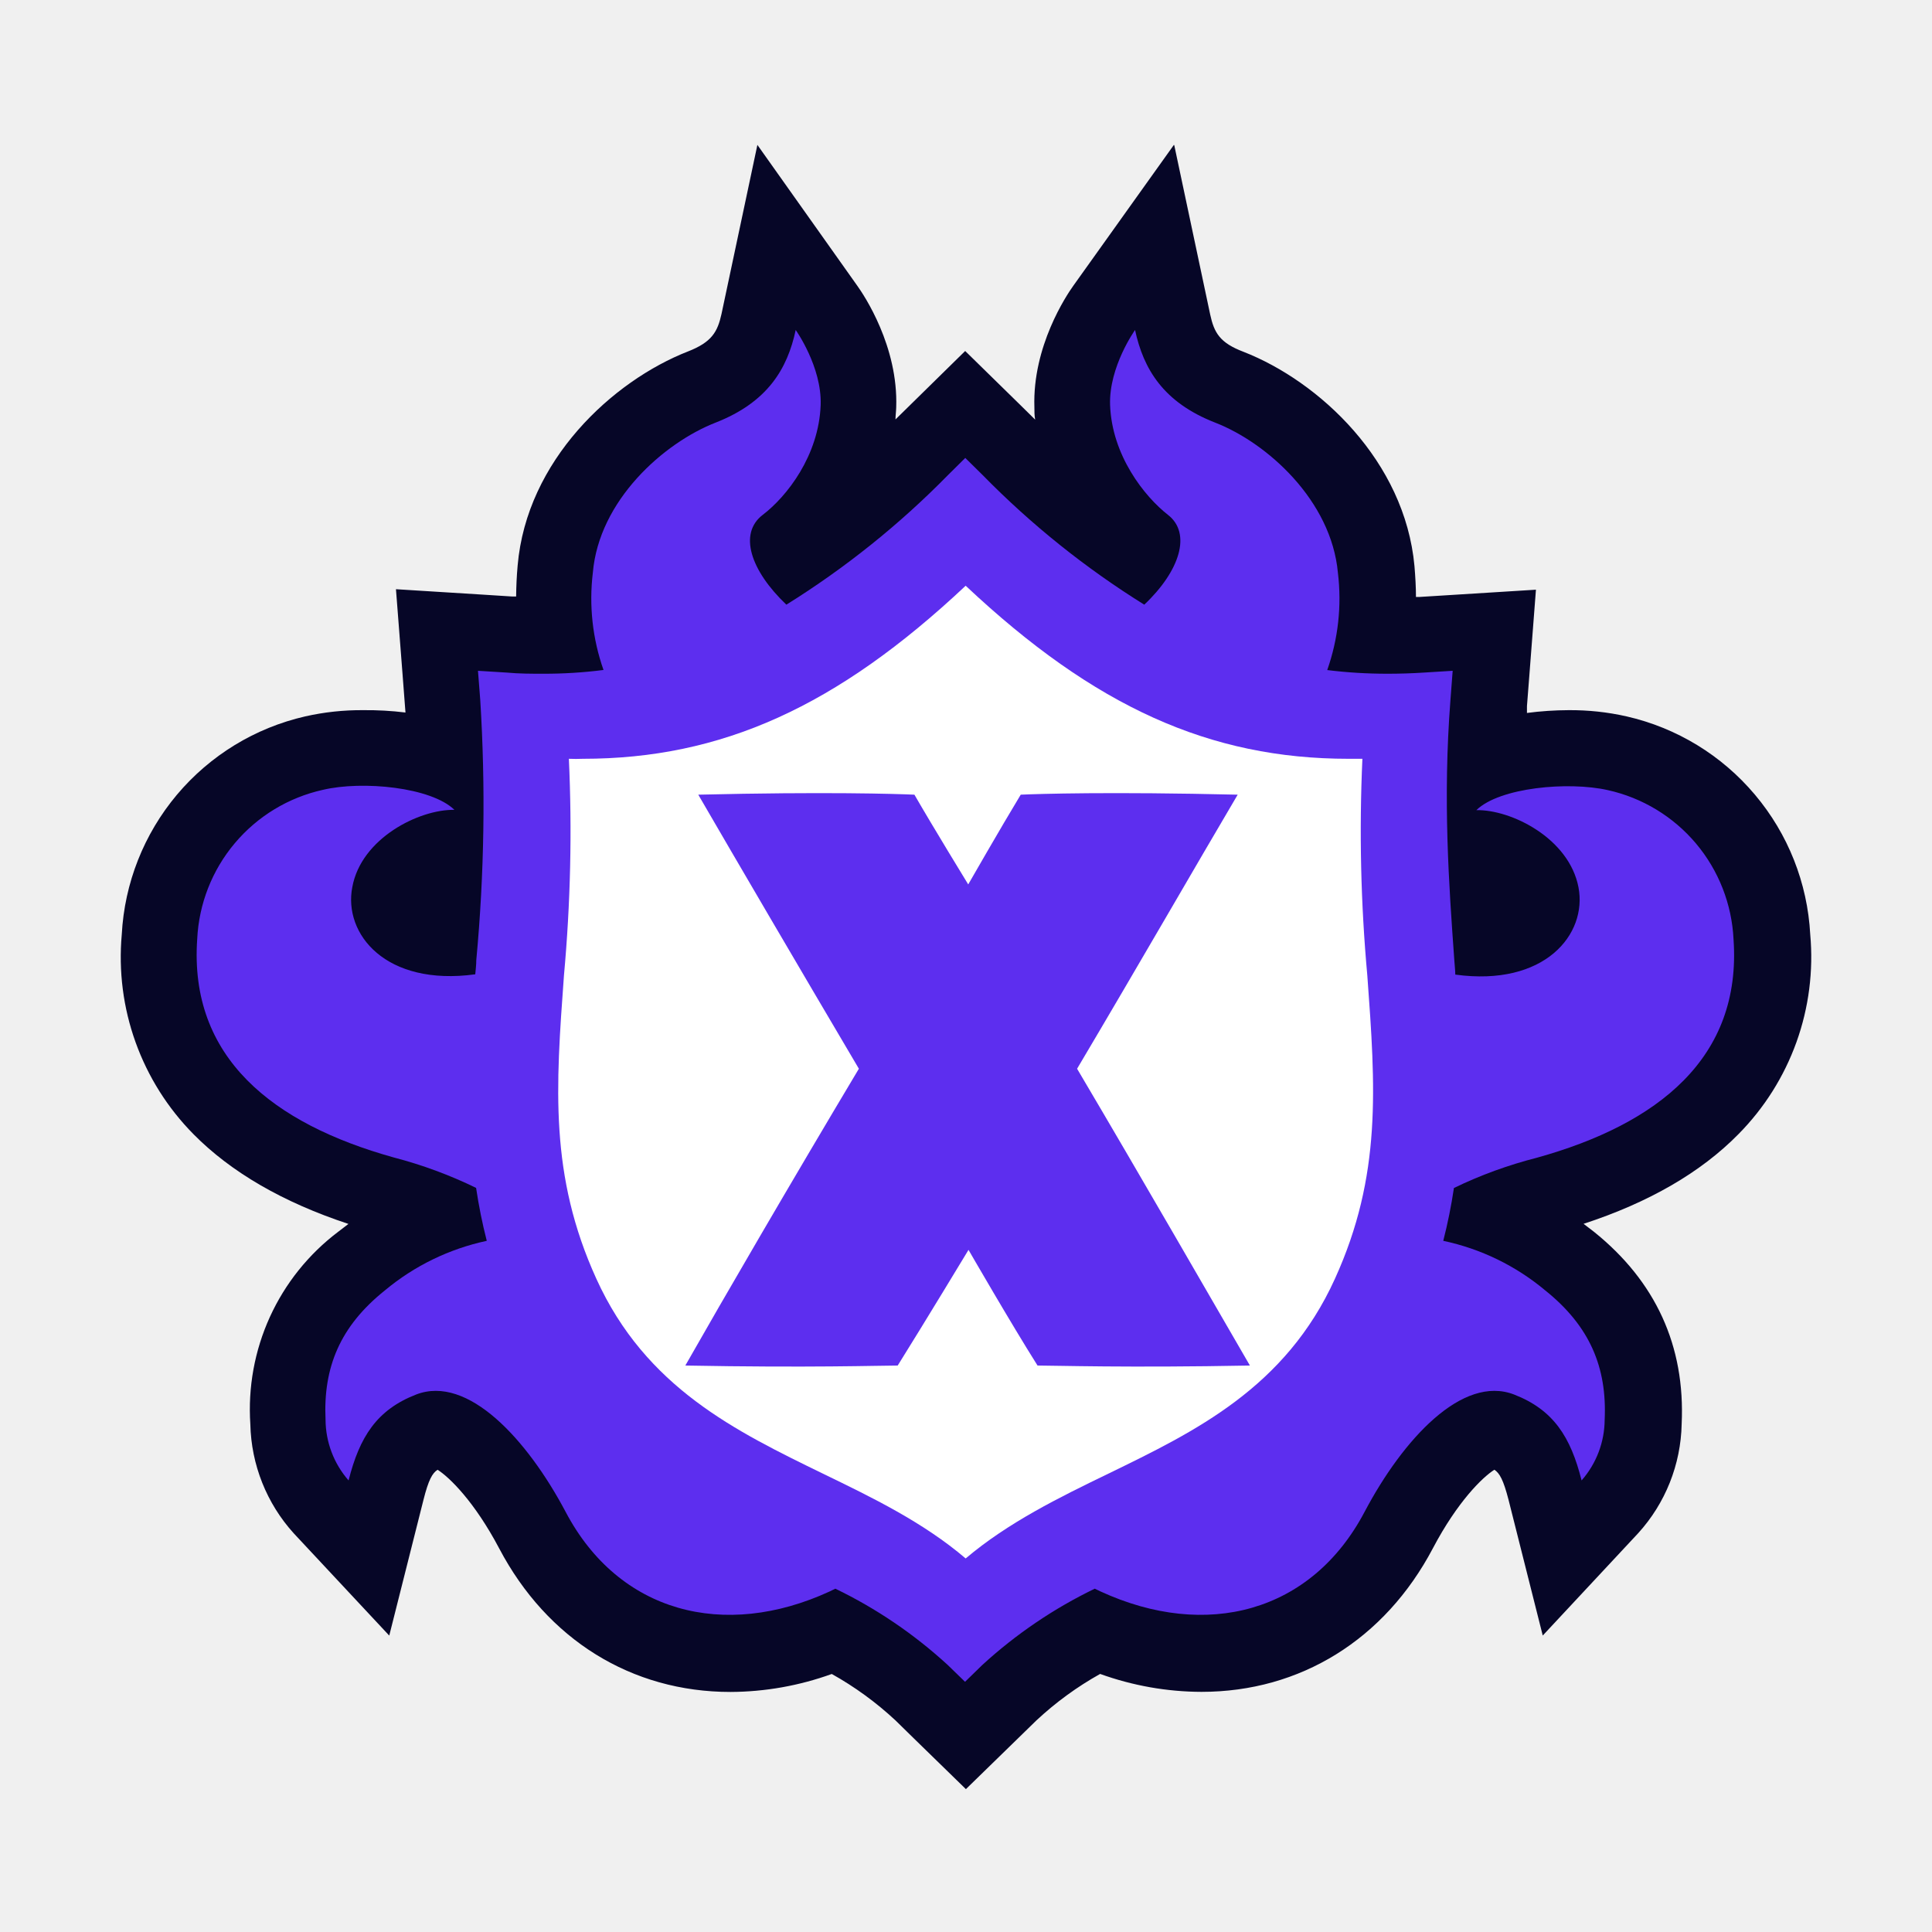
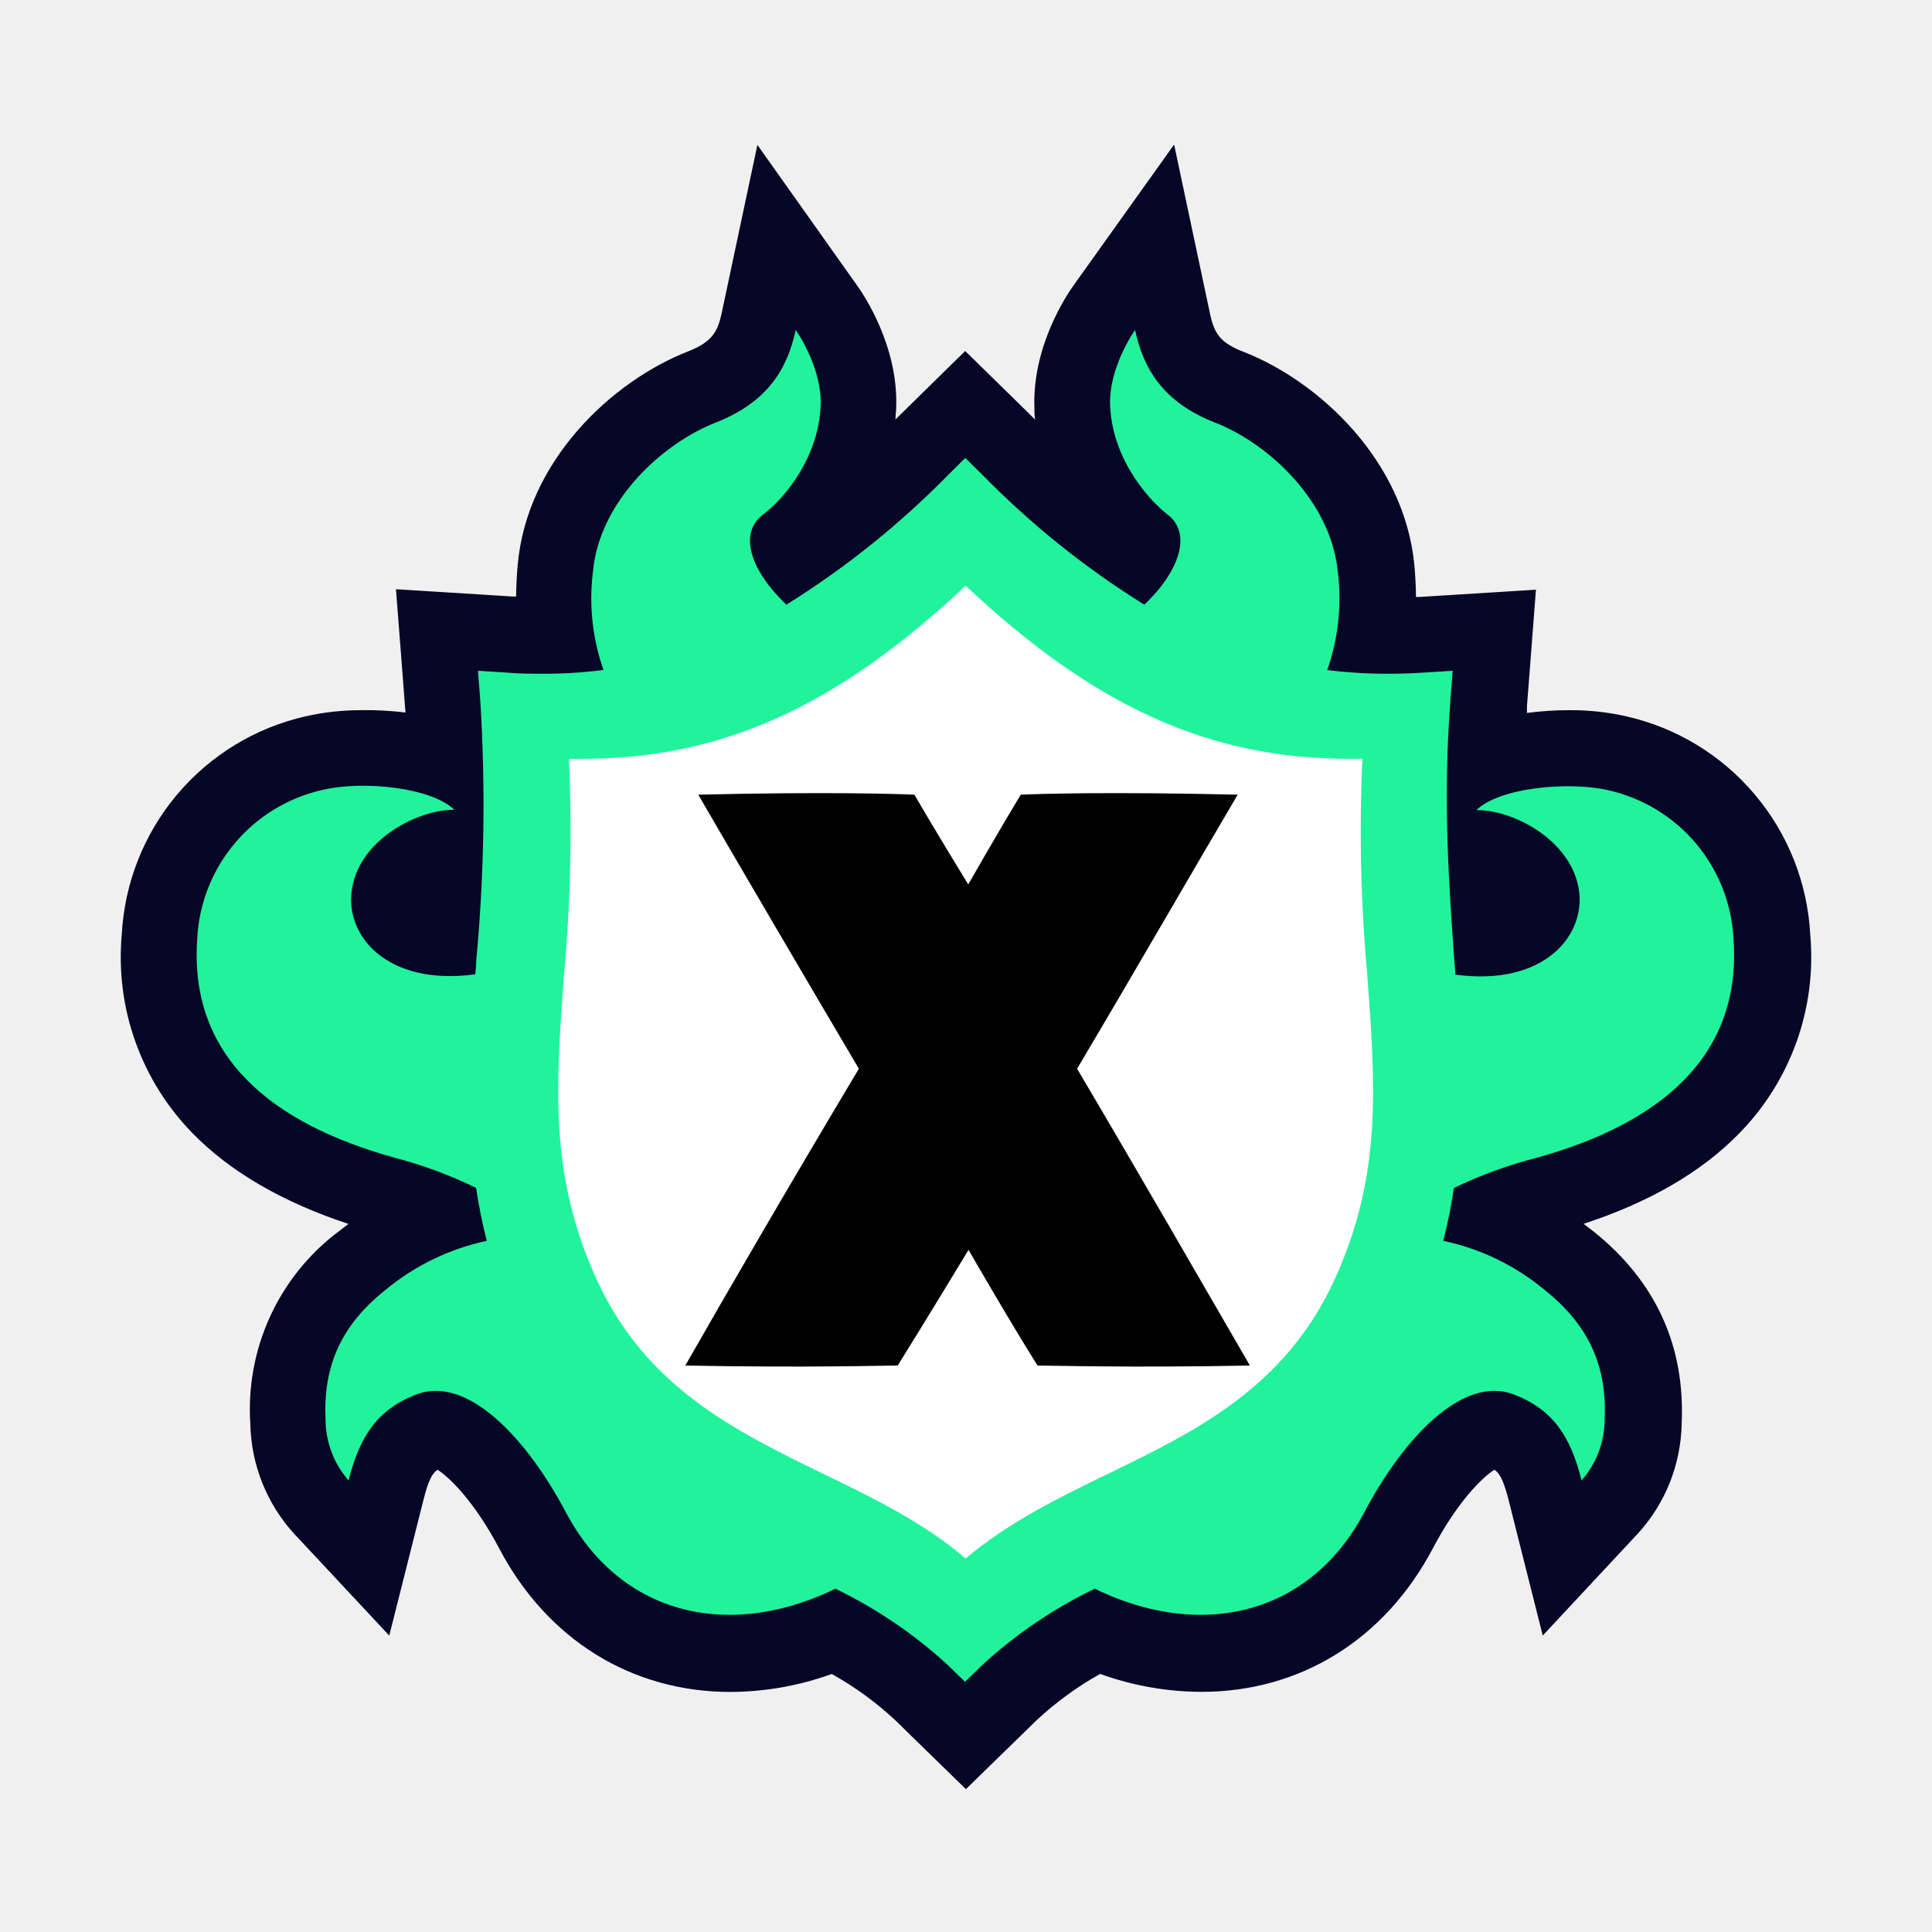
<svg xmlns="http://www.w3.org/2000/svg" width="40" height="40" viewBox="0 0 40 40" fill="none">
  <path d="M19.082 35.041C18.541 34.54 17.934 34.114 17.279 33.776C16.594 34.067 15.86 34.221 15.116 34.228C13.372 34.228 11.88 33.299 11.029 31.675C10.307 30.308 9.482 29.591 9.042 29.591C8.999 29.591 8.957 29.598 8.917 29.613C8.471 29.786 8.207 30.026 7.999 30.848L7.646 32.255L6.658 31.194C6.223 30.711 5.979 30.087 5.969 29.437C5.906 28.069 6.404 26.979 7.492 26.108C7.994 25.698 8.559 25.371 9.164 25.14V25.14C8.77 24.977 8.366 24.84 7.955 24.729C3.888 23.598 3.186 21.2 3.311 19.394C3.357 18.499 3.695 17.643 4.272 16.957C4.849 16.27 5.634 15.791 6.508 15.591C6.841 15.518 7.182 15.482 7.524 15.486C8.102 15.482 8.677 15.576 9.224 15.762C9.212 15.368 9.192 14.967 9.16 14.553L9.045 13.044L10.546 13.139C10.788 13.154 11.026 13.162 11.252 13.162H11.514C11.455 12.707 11.448 12.248 11.494 11.792C11.653 10.031 13.145 8.56 14.533 8.018C15.337 7.704 15.584 7.252 15.709 6.673L16.08 4.923L17.121 6.379C17.191 6.478 17.817 7.384 17.782 8.423C17.747 8.969 17.601 9.503 17.351 9.99C17.101 10.478 16.753 10.909 16.329 11.255C16.355 11.342 16.392 11.425 16.441 11.501C17.385 10.848 18.267 10.11 19.075 9.294L19.991 8.389L20.907 9.294C21.715 10.11 22.598 10.849 23.543 11.503C23.592 11.426 23.63 11.343 23.656 11.255C23.002 10.724 22.246 9.682 22.203 8.423C22.168 7.392 22.794 6.485 22.864 6.379L23.905 4.923L24.276 6.673C24.401 7.252 24.648 7.704 25.452 8.018C26.84 8.56 28.33 10.031 28.491 11.792C28.537 12.248 28.53 12.707 28.471 13.162H28.727C28.956 13.162 29.194 13.162 29.437 13.139L30.938 13.044L30.821 14.553C30.789 14.967 30.768 15.37 30.758 15.762C31.306 15.575 31.882 15.482 32.461 15.486C32.803 15.482 33.144 15.518 33.477 15.591C34.353 15.79 35.14 16.269 35.718 16.955C36.297 17.641 36.636 18.498 36.684 19.394C36.81 21.203 36.108 23.598 32.04 24.729C31.628 24.84 31.224 24.977 30.83 25.14C31.436 25.371 32 25.698 32.502 26.108C33.591 26.979 34.089 28.069 34.025 29.437C34.015 30.086 33.771 30.711 33.336 31.194L32.348 32.253L31.995 30.848C31.787 30.024 31.523 29.786 31.077 29.613C31.038 29.598 30.995 29.591 30.953 29.591C30.513 29.591 29.688 30.308 28.965 31.675C28.109 33.297 26.617 34.228 24.878 34.228C24.135 34.221 23.4 34.068 22.716 33.776C22.059 34.114 21.452 34.539 20.91 35.041L20 35.927L19.082 35.041ZM30.771 17.579C30.793 18.222 30.834 18.833 30.875 19.416C31.215 19.41 31.538 19.269 31.774 19.024C31.834 18.956 31.878 18.875 31.902 18.788C31.926 18.7 31.93 18.608 31.913 18.519C31.817 18.012 31.189 17.665 30.771 17.581V17.579ZM9.211 17.579C8.787 17.665 8.168 18.012 8.072 18.517C8.055 18.607 8.059 18.698 8.083 18.786C8.108 18.873 8.151 18.954 8.211 19.023C8.328 19.144 8.467 19.241 8.621 19.308C8.775 19.375 8.94 19.411 9.108 19.415C9.149 18.837 9.19 18.233 9.211 17.583V17.579Z" fill="#060627" />
  <path d="M23.507 6.832C23.678 7.635 24.089 8.328 25.166 8.749C26.244 9.171 27.581 10.362 27.707 11.859C27.789 12.539 27.713 13.227 27.486 13.873C27.899 13.924 28.314 13.949 28.729 13.949C28.973 13.949 29.229 13.949 29.487 13.925L30.084 13.888L30.037 14.492C29.877 16.552 30.005 18.318 30.117 19.879C30.117 19.979 30.13 20.079 30.137 20.178C30.312 20.203 30.488 20.215 30.665 20.215C32.151 20.215 32.857 19.245 32.688 18.372C32.502 17.367 31.324 16.773 30.598 16.773H30.574C30.912 16.442 31.724 16.273 32.463 16.273C32.743 16.271 33.023 16.299 33.297 16.358C34.01 16.517 34.65 16.905 35.12 17.463C35.59 18.021 35.864 18.719 35.898 19.448C36.069 21.9 34.337 23.271 31.83 23.969C31.24 24.122 30.668 24.334 30.121 24.601C30.066 24.969 29.992 25.335 29.899 25.695C30.677 25.86 31.402 26.213 32.012 26.723C32.941 27.466 33.292 28.316 33.242 29.399C33.239 29.862 33.069 30.309 32.764 30.657C32.538 29.756 32.181 29.193 31.365 28.877C31.235 28.828 31.096 28.803 30.957 28.803C29.994 28.803 28.967 29.99 28.27 31.307C27.527 32.725 26.281 33.44 24.876 33.44C24.159 33.429 23.451 33.264 22.803 32.955L22.684 32.897C21.836 33.308 21.052 33.84 20.357 34.476L19.998 34.826L19.64 34.476C18.946 33.839 18.162 33.307 17.314 32.897L17.197 32.955C16.549 33.264 15.841 33.429 15.124 33.44C13.719 33.44 12.476 32.725 11.73 31.307C11.033 29.99 10.006 28.803 9.043 28.803C8.904 28.803 8.765 28.828 8.635 28.877C7.819 29.193 7.463 29.756 7.236 30.657C6.931 30.309 6.761 29.862 6.758 29.399C6.708 28.316 7.065 27.462 7.986 26.723C8.596 26.214 9.32 25.861 10.097 25.695C10.004 25.334 9.93 24.968 9.876 24.599C9.329 24.334 8.758 24.123 8.17 23.969C5.662 23.271 3.931 21.9 4.102 19.448C4.136 18.719 4.41 18.021 4.88 17.463C5.35 16.905 5.99 16.517 6.703 16.358C6.977 16.299 7.257 16.271 7.537 16.273C8.28 16.273 9.088 16.442 9.426 16.773H9.402C8.674 16.773 7.503 17.367 7.312 18.372C7.143 19.245 7.843 20.215 9.335 20.215C9.51 20.215 9.685 20.203 9.859 20.178C9.859 20.081 9.874 19.983 9.879 19.884C10.046 18.093 10.074 16.292 9.961 14.497L9.915 13.893L10.509 13.931C10.767 13.947 11.022 13.955 11.265 13.955C11.683 13.955 12.1 13.929 12.514 13.877C12.287 13.232 12.211 12.543 12.293 11.865C12.428 10.367 13.756 9.175 14.834 8.755C15.911 8.335 16.32 7.64 16.493 6.838C16.493 6.838 17.035 7.598 17.009 8.389C16.972 9.437 16.298 10.286 15.809 10.667C15.32 11.047 15.562 11.824 16.299 12.524C17.517 11.767 18.639 10.867 19.643 9.844L20.004 9.487L20.366 9.844C21.37 10.867 22.492 11.767 23.71 12.524C24.453 11.82 24.706 11.051 24.202 10.667C23.699 10.282 23.039 9.437 23.002 8.389C22.976 7.598 23.518 6.838 23.518 6.838L23.507 6.832ZM24.304 3L22.224 5.913C22.081 6.112 21.373 7.17 21.416 8.434C21.416 8.519 21.416 8.605 21.432 8.688L21.098 8.359L19.983 7.267L18.869 8.361L18.54 8.684C18.54 8.603 18.553 8.519 18.555 8.434C18.599 7.17 17.89 6.112 17.747 5.913L15.681 3L14.938 6.5C14.856 6.871 14.737 7.083 14.247 7.275C12.681 7.886 10.903 9.533 10.717 11.711C10.697 11.932 10.688 12.143 10.686 12.35H10.604L10.009 12.312L8.198 12.199L8.338 14.007L8.384 14.611L8.395 14.752C8.104 14.716 7.811 14.7 7.518 14.703C7.115 14.7 6.713 14.743 6.32 14.832C5.282 15.069 4.35 15.638 3.664 16.453C2.979 17.268 2.577 18.284 2.521 19.348C2.453 20.103 2.55 20.865 2.807 21.579C3.064 22.294 3.473 22.943 4.007 23.483C4.786 24.272 5.865 24.895 7.214 25.34L7 25.504C6.39 25.965 5.905 26.57 5.588 27.265C5.271 27.961 5.132 28.724 5.183 29.487C5.201 30.323 5.52 31.126 6.082 31.746L8.059 33.863L8.767 31.055C8.871 30.64 8.952 30.497 9.06 30.43C9.305 30.585 9.824 31.09 10.335 32.058C11.33 33.947 13.076 35.03 15.124 35.03C15.839 35.027 16.548 34.901 17.221 34.658C17.698 34.924 18.14 35.247 18.54 35.619L18.896 35.968L19.998 37.042L21.1 35.968L21.458 35.619C21.858 35.246 22.3 34.923 22.777 34.657C23.451 34.9 24.16 35.026 24.876 35.028C26.92 35.028 28.67 33.945 29.666 32.056C30.176 31.088 30.695 30.583 30.94 30.429C31.048 30.501 31.126 30.639 31.233 31.053L31.941 33.862L33.916 31.744C34.48 31.124 34.8 30.321 34.817 29.483C34.893 27.869 34.28 26.529 33 25.502L32.786 25.338C34.139 24.896 35.214 24.274 35.993 23.481C36.527 22.941 36.936 22.292 37.193 21.578C37.45 20.863 37.547 20.102 37.479 19.346C37.422 18.282 37.02 17.266 36.333 16.452C35.647 15.637 34.715 15.069 33.676 14.832C33.283 14.743 32.881 14.7 32.478 14.703C32.189 14.704 31.901 14.723 31.614 14.761C31.614 14.714 31.614 14.668 31.614 14.62L31.661 14.016L31.8 12.209L29.989 12.322L29.394 12.359H29.316C29.316 12.153 29.303 11.941 29.285 11.72C29.086 9.543 27.31 7.895 25.746 7.284C25.255 7.098 25.137 6.89 25.055 6.509L24.312 3.007L24.304 3Z" fill="#060627" />
-   <path d="M31.822 23.969C34.33 23.271 36.062 21.9 35.891 19.448C35.856 18.719 35.583 18.021 35.113 17.463C34.643 16.905 34.002 16.517 33.29 16.359C32.467 16.173 31.044 16.305 30.567 16.773C31.291 16.76 32.487 17.356 32.681 18.372C32.866 19.344 31.982 20.432 30.13 20.178C30.13 20.079 30.115 19.979 30.11 19.879C29.998 18.318 29.87 16.552 30.03 14.492L30.076 13.888L29.48 13.925C29.221 13.942 28.965 13.949 28.722 13.949C28.306 13.949 27.891 13.924 27.479 13.873C27.706 13.227 27.782 12.539 27.7 11.859C27.564 10.362 26.236 9.169 25.159 8.75C24.081 8.33 23.673 7.635 23.5 6.832C23.5 6.832 22.957 7.592 22.983 8.384C23.021 9.431 23.695 10.28 24.183 10.661C24.672 11.042 24.431 11.82 23.691 12.519C22.474 11.762 21.351 10.862 20.347 9.838L19.985 9.481L19.625 9.838C18.621 10.861 17.498 11.761 16.281 12.519C15.538 11.813 15.287 11.046 15.79 10.661C16.294 10.277 16.953 9.431 16.991 8.384C17.017 7.592 16.474 6.832 16.474 6.832C16.303 7.635 15.893 8.328 14.815 8.75C13.738 9.171 12.4 10.362 12.274 11.859C12.192 12.538 12.268 13.226 12.495 13.871C12.081 13.924 11.664 13.95 11.247 13.949C11.003 13.949 10.749 13.949 10.491 13.925L9.896 13.888L9.943 14.492C10.055 16.287 10.028 18.088 9.861 19.879C9.861 19.977 9.848 20.076 9.84 20.172C7.983 20.425 7.106 19.336 7.294 18.367C7.479 17.351 8.683 16.754 9.408 16.767C8.93 16.299 7.507 16.158 6.684 16.353C5.972 16.511 5.331 16.899 4.861 17.458C4.391 18.016 4.118 18.713 4.083 19.442C3.913 21.894 5.644 23.265 8.152 23.964C8.739 24.117 9.311 24.328 9.857 24.594C9.912 24.963 9.985 25.328 10.078 25.69C9.302 25.856 8.577 26.208 7.968 26.717C7.039 27.46 6.69 28.311 6.74 29.394C6.743 29.857 6.912 30.303 7.217 30.651C7.444 29.75 7.801 29.188 8.616 28.872C9.686 28.459 10.916 29.801 11.711 31.302C12.813 33.392 14.994 33.954 17.178 32.949L17.295 32.892C18.144 33.302 18.927 33.834 19.621 34.471L19.98 34.82L20.338 34.471C21.033 33.834 21.817 33.302 22.666 32.892L22.785 32.949C24.969 33.954 27.15 33.392 28.252 31.302C29.047 29.797 30.277 28.459 31.347 28.872C32.162 29.188 32.519 29.75 32.745 30.651C33.051 30.303 33.22 29.857 33.223 29.394C33.273 28.311 32.916 27.456 31.993 26.717C31.384 26.207 30.658 25.854 29.881 25.69C29.974 25.329 30.047 24.964 30.102 24.596C30.653 24.329 31.229 24.12 31.822 23.969V23.969Z" fill="#5D2EEF" />
+   <path d="M31.822 23.969C34.33 23.271 36.062 21.9 35.891 19.448C35.856 18.719 35.583 18.021 35.113 17.463C34.643 16.905 34.002 16.517 33.29 16.359C32.467 16.173 31.044 16.305 30.567 16.773C31.291 16.76 32.487 17.356 32.681 18.372C32.866 19.344 31.982 20.432 30.13 20.178C30.13 20.079 30.115 19.979 30.11 19.879C29.998 18.318 29.87 16.552 30.03 14.492L30.076 13.888L29.48 13.925C29.221 13.942 28.965 13.949 28.722 13.949C28.306 13.949 27.891 13.924 27.479 13.873C27.706 13.227 27.782 12.539 27.7 11.859C27.564 10.362 26.236 9.169 25.159 8.75C24.081 8.33 23.673 7.635 23.5 6.832C23.5 6.832 22.957 7.592 22.983 8.384C23.021 9.431 23.695 10.28 24.183 10.661C24.672 11.042 24.431 11.82 23.691 12.519C22.474 11.762 21.351 10.862 20.347 9.838L19.985 9.481L19.625 9.838C18.621 10.861 17.498 11.761 16.281 12.519C15.538 11.813 15.287 11.046 15.79 10.661C16.294 10.277 16.953 9.431 16.991 8.384C17.017 7.592 16.474 6.832 16.474 6.832C16.303 7.635 15.893 8.328 14.815 8.75C13.738 9.171 12.4 10.362 12.274 11.859C12.192 12.538 12.268 13.226 12.495 13.871C12.081 13.924 11.664 13.95 11.247 13.949C11.003 13.949 10.749 13.949 10.491 13.925L9.896 13.888L9.943 14.492C10.055 16.287 10.028 18.088 9.861 19.879C9.861 19.977 9.848 20.076 9.84 20.172C7.983 20.425 7.106 19.336 7.294 18.367C7.479 17.351 8.683 16.754 9.408 16.767C8.93 16.299 7.507 16.158 6.684 16.353C5.972 16.511 5.331 16.899 4.861 17.458C4.391 18.016 4.118 18.713 4.083 19.442C3.913 21.894 5.644 23.265 8.152 23.964C8.739 24.117 9.311 24.328 9.857 24.594C9.912 24.963 9.985 25.328 10.078 25.69C9.302 25.856 8.577 26.208 7.968 26.717C7.039 27.46 6.69 28.311 6.74 29.394C6.743 29.857 6.912 30.303 7.217 30.651C7.444 29.75 7.801 29.188 8.616 28.872C9.686 28.459 10.916 29.801 11.711 31.302C12.813 33.392 14.994 33.954 17.178 32.949L17.295 32.892C18.144 33.302 18.927 33.834 19.621 34.471L19.98 34.82L20.338 34.471C21.033 33.834 21.817 33.302 22.666 32.892L22.785 32.949C24.969 33.954 27.15 33.392 28.252 31.302C29.047 29.797 30.277 28.459 31.347 28.872C32.162 29.188 32.519 29.75 32.745 30.651C33.051 30.303 33.22 29.857 33.223 29.394C33.273 28.311 32.916 27.456 31.993 26.717C31.384 26.207 30.658 25.854 29.881 25.69C29.974 25.329 30.047 24.964 30.102 24.596C30.653 24.329 31.229 24.12 31.822 23.969V23.969Z" fill="#21f39c" />
  <path d="M11.778 15.71C11.846 17.207 11.812 18.706 11.676 20.198C11.507 22.509 11.373 24.335 12.346 26.474C13.37 28.731 15.237 29.632 17.041 30.512C18.062 31.006 19.114 31.517 19.993 32.266C20.871 31.523 21.923 31.006 22.944 30.512C24.748 29.635 26.615 28.731 27.639 26.474C28.612 24.335 28.478 22.509 28.309 20.198C28.173 18.706 28.139 17.207 28.207 15.71C28.111 15.71 28.021 15.71 27.919 15.71C25.051 15.71 22.662 14.636 19.993 12.127C17.323 14.636 14.934 15.71 12.066 15.71C11.977 15.714 11.874 15.714 11.778 15.71Z" fill="white" />
-   <path d="M20.052 25.877C20.052 25.877 19.138 27.389 18.586 28.272C18.224 28.272 16.758 28.32 14.189 28.272C14.977 26.886 16.379 24.475 17.782 22.127C16.506 19.966 15.261 17.839 14.457 16.453C17.089 16.39 18.555 16.436 18.932 16.453C19.303 17.098 20.046 18.311 20.046 18.311C20.046 18.311 20.724 17.128 21.133 16.453C21.505 16.436 22.978 16.39 25.625 16.453C24.806 17.839 23.582 19.966 22.3 22.127C23.688 24.475 25.073 26.886 25.878 28.272C23.34 28.32 21.843 28.272 21.481 28.272C20.934 27.406 20.052 25.877 20.052 25.877Z" fill="#5D2EEF" />
+   <path d="M20.052 25.877C20.052 25.877 19.138 27.389 18.586 28.272C18.224 28.272 16.758 28.32 14.189 28.272C14.977 26.886 16.379 24.475 17.782 22.127C16.506 19.966 15.261 17.839 14.457 16.453C17.089 16.39 18.555 16.436 18.932 16.453C19.303 17.098 20.046 18.311 20.046 18.311C20.046 18.311 20.724 17.128 21.133 16.453C21.505 16.436 22.978 16.39 25.625 16.453C24.806 17.839 23.582 19.966 22.3 22.127C23.688 24.475 25.073 26.886 25.878 28.272C23.34 28.32 21.843 28.272 21.481 28.272C20.934 27.406 20.052 25.877 20.052 25.877Z" fill="#000000" />
</svg>
